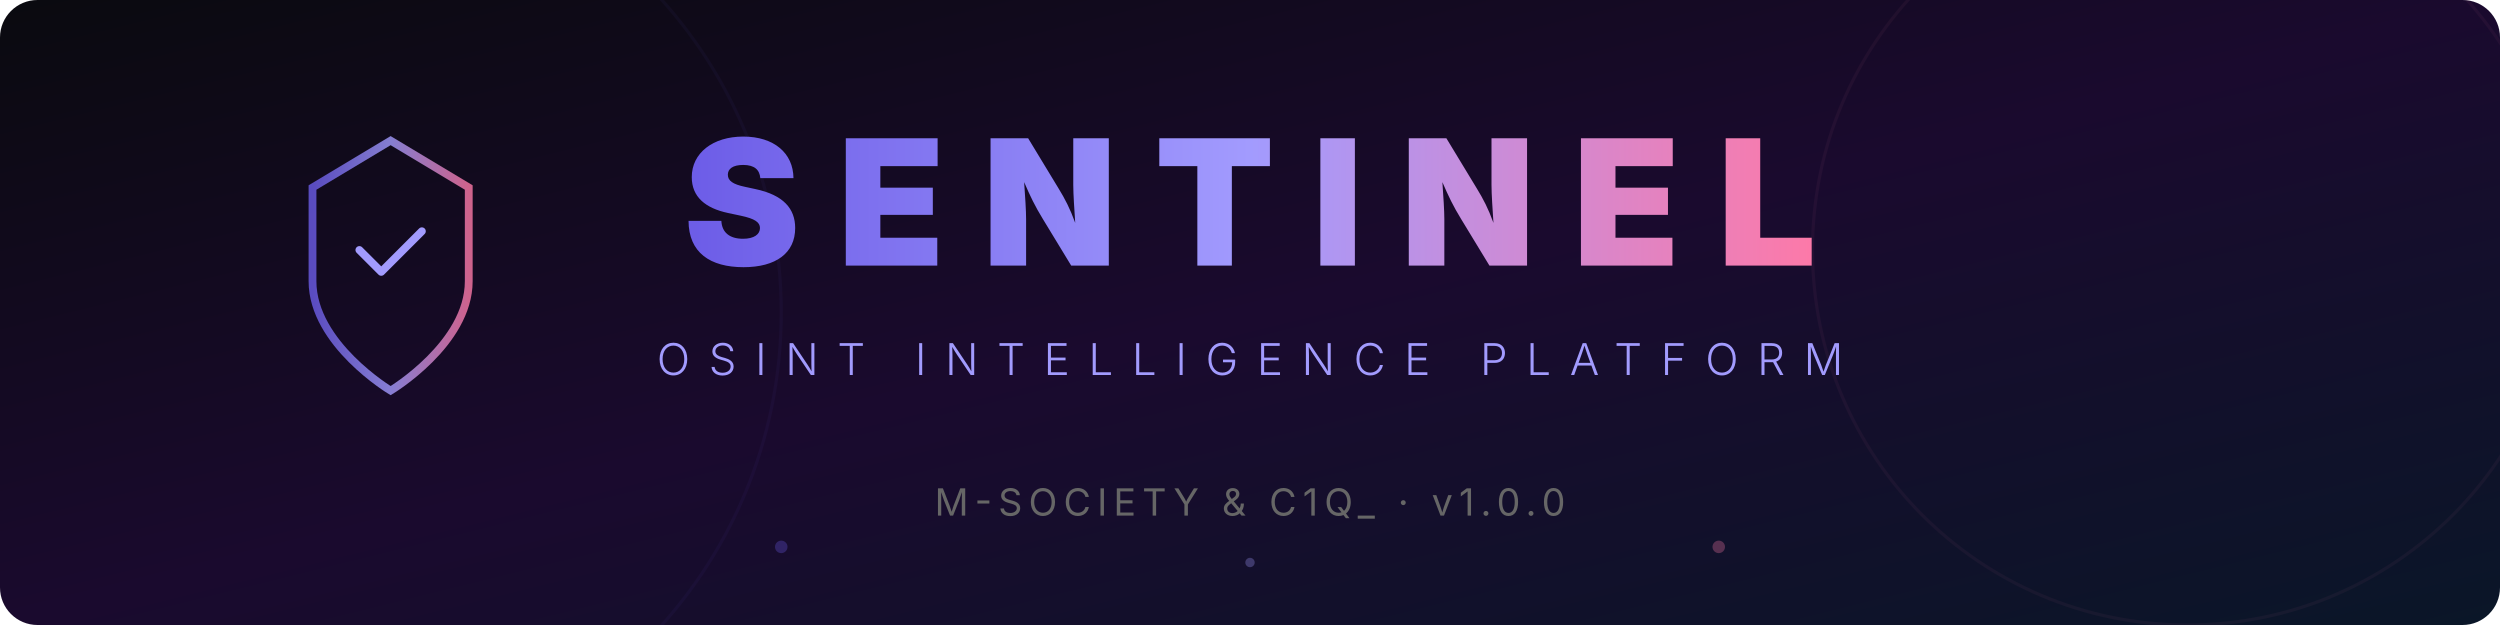
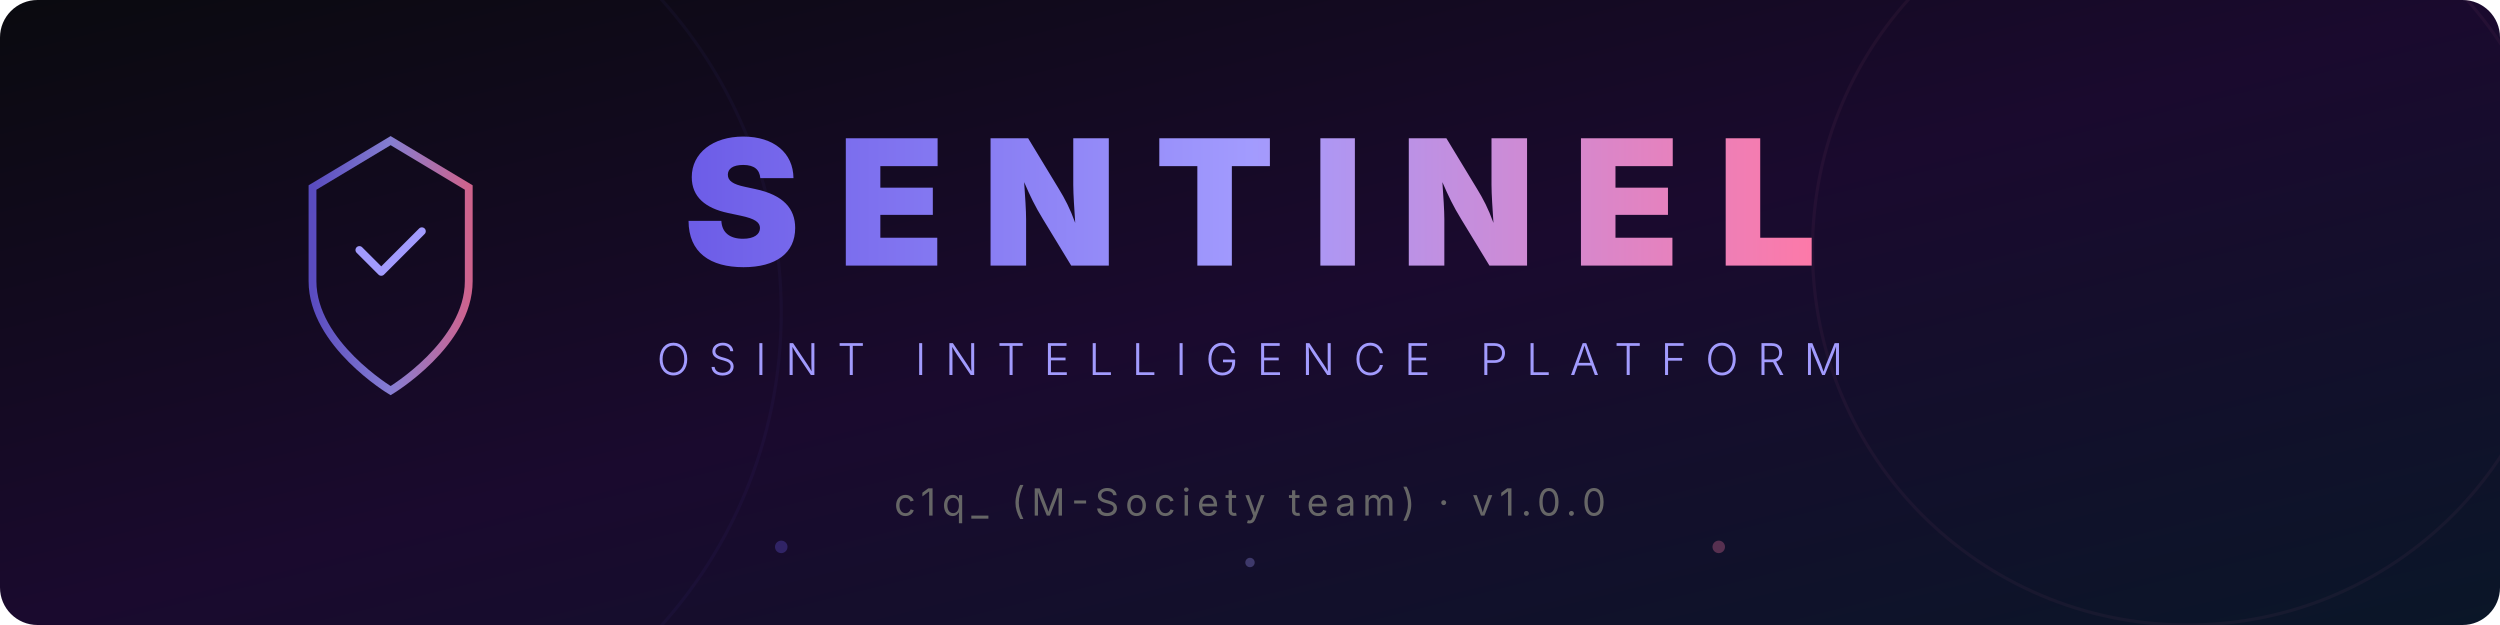
<svg xmlns="http://www.w3.org/2000/svg" viewBox="0 0 800 200">
  <defs>
    <linearGradient id="bg" x1="0%" y1="0%" x2="100%" y2="100%">
      <stop offset="0%" style="stop-color:#0a0a0f" />
      <stop offset="50%" style="stop-color:#1a0a2e" />
      <stop offset="100%" style="stop-color:#0a1628" />
    </linearGradient>
    <linearGradient id="textGrad" x1="0%" y1="0%" x2="100%" y2="0%">
      <stop offset="0%" style="stop-color:#6c5ce7" />
      <stop offset="50%" style="stop-color:#a29bfe" />
      <stop offset="100%" style="stop-color:#fd79a8" />
    </linearGradient>
    <linearGradient id="lineGrad" x1="0%" y1="0%" x2="100%" y2="0%">
      <stop offset="0%" style="stop-color:#6c5ce7;stop-opacity:0" />
      <stop offset="50%" style="stop-color:#a29bfe;stop-opacity:1" />
      <stop offset="100%" style="stop-color:#fd79a8;stop-opacity:0" />
    </linearGradient>
  </defs>
  <rect width="800" height="200" fill="url(#bg)" rx="12" />
  <circle cx="100" cy="100" r="150" fill="none" stroke="#6c5ce7" stroke-opacity="0.05" stroke-width="1" />
  <circle cx="700" cy="80" r="120" fill="none" stroke="#fd79a8" stroke-opacity="0.05" stroke-width="1" />
  <g transform="translate(100, 60)">
    <path d="M0,0 L25,-15 L50,0 L50,30 C50,50 25,65 25,65 C25,65 0,50 0,30 Z" fill="none" stroke="url(#textGrad)" stroke-width="2.5" opacity="0.8" />
    <path d="M15,20 L22,27 L35,14" fill="none" stroke="#a29bfe" stroke-width="2.5" stroke-linecap="round" stroke-linejoin="round" />
  </g>
  <text x="400" y="85" text-anchor="middle" font-family="Inter, system-ui, sans-serif" font-size="56" font-weight="900" fill="url(#textGrad)" letter-spacing="12">
    SENTINEL
  </text>
  <text x="400" y="120" text-anchor="middle" font-family="Inter, system-ui, sans-serif" font-size="14" fill="#a29bfe" letter-spacing="6" font-weight="300">
    OSINT INTELLIGENCE PLATFORM
  </text>
  <line x1="200" y1="140" x2="600" y2="140" stroke="url(#lineGrad)" stroke-width="1" />
  <text x="400" y="165" text-anchor="middle" font-family="Inter, system-ui, sans-serif" font-size="12" fill="#666" letter-spacing="2">
-     M-SOCIETY &amp; C1Q_  ·  v1.0.0
+     c1q_ (M-Society team)  ·  v1.0.0
  </text>
  <circle cx="250" cy="175" r="2" fill="#6c5ce7" opacity="0.3" />
  <circle cx="400" cy="180" r="1.5" fill="#a29bfe" opacity="0.3" />
  <circle cx="550" cy="175" r="2" fill="#fd79a8" opacity="0.3" />
</svg>
